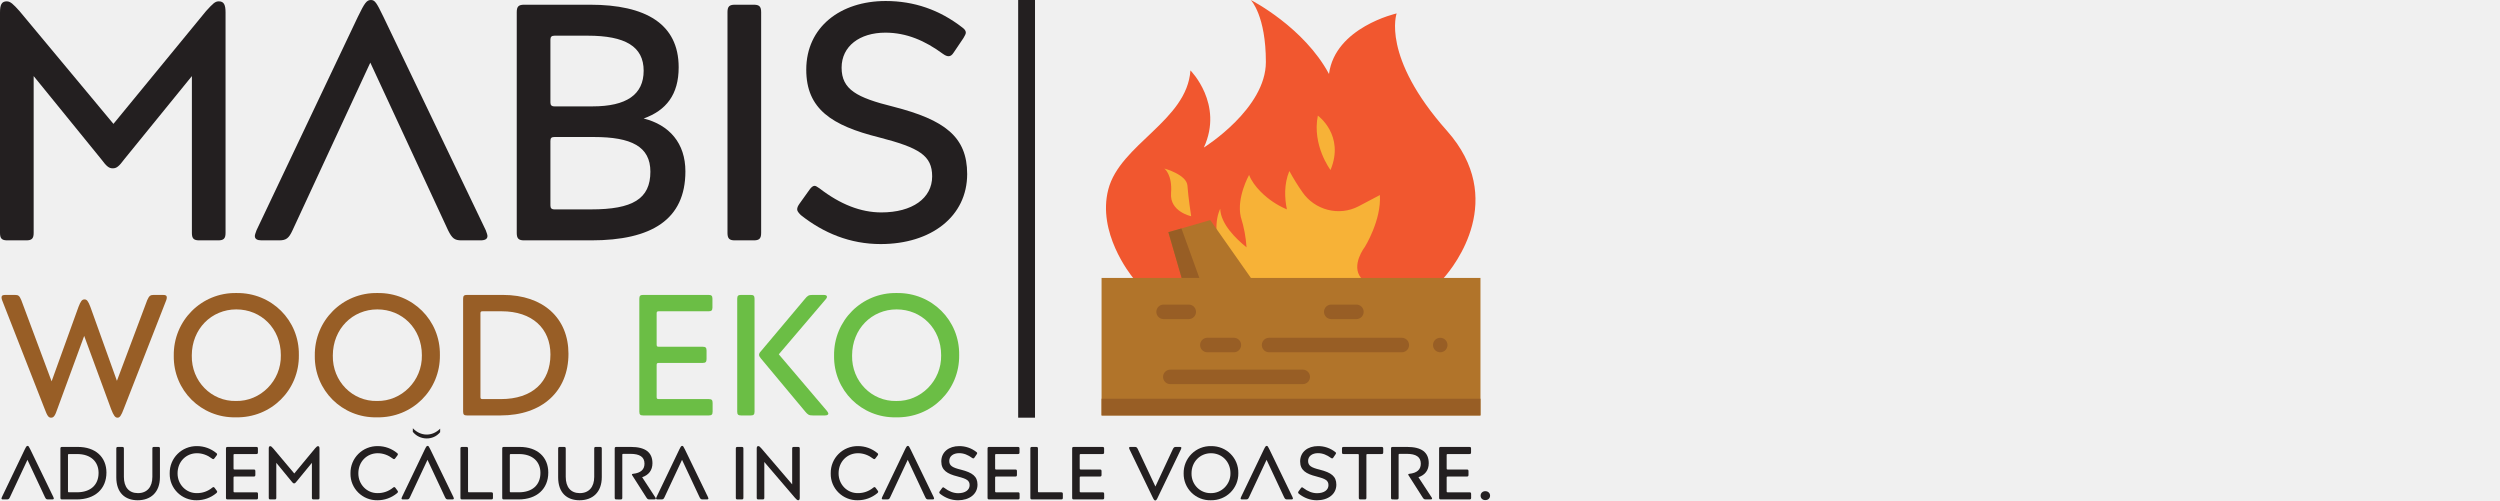
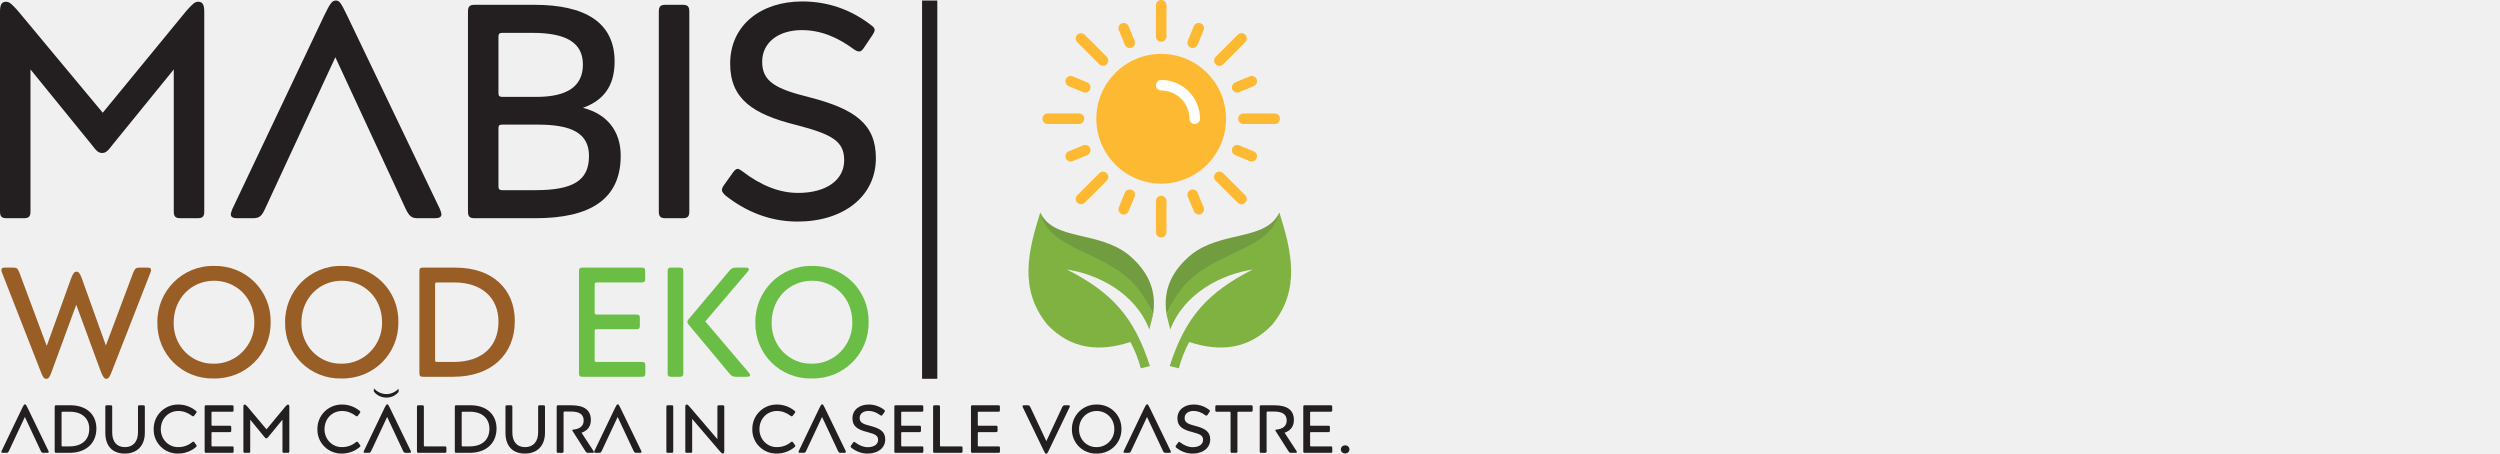
- <svg xmlns="http://www.w3.org/2000/svg" viewBox="0 0 7426.29 1486.67">
+ <svg xmlns="http://www.w3.org/2000/svg" viewBox="0 0 8200.29 1486.67">
  <defs>
-     <style>.cls-1,.cls-9{fill:#231f20;}.cls-2{fill:#985e26;}.cls-3{fill:#6bbe45;}.cls-4{fill:none;stroke:#231f20;stroke-miterlimit:10;stroke-width:50px;}.cls-5{fill:#f1572f;}.cls-6{fill:#f7b237;}.cls-7{fill:#b1742a;}.cls-8{fill:#985e25;}.cls-9{font-size:93.13px;font-family:Posterama2001-Regular, "Posterama 2001";}</style>
+     <style>.cls-1,.cls-5{fill:#231f20;}.cls-2{fill:#985e26;}.cls-3{fill:#6bbe45;}.cls-4{fill:none;stroke:#231f20;stroke-miterlimit:10;stroke-width:50px;}.cls-5{font-size:93.13px;font-family:Posterama2001-Regular, "Posterama 2001";}.cls-6{fill:#80b241;}.cls-7{fill:#719c3f;}.cls-8{fill:#fdb932;}.cls-9{fill:#fff;}</style>
  </defs>
  <g id="Layer_2" data-name="Layer 2">
    <g id="Layer_1-2" data-name="Layer 1">
-       <path class="cls-1" d="M78,714H22c-16,0-22-5-22-22V37C0,14,5,4,20,4c11,0,19,8,38,29L337,368,612,33c21-23,27-29,38-29,15,0,20,10,20,33V692c0,17-6,22-22,22H592c-16,0-22-5-22-22V226L370,472c-17,23-24,28-35,28s-18-5-35-28L100,226V692C100,709,94,714,78,714Z" />
-       <path class="cls-1" d="M829,714H777c-13,0-20-4-20-13,0-3,2-9,5-17L1063,50c20-41,26-50,39-50,12,0,17,9,37,50l304,634c3,8,5,14,5,17,0,9-7,13-21,13h-56c-21,0-28-6-40-30L1100,186,869,684C858,708,850,714,829,714Z" />
-       <path class="cls-1" d="M1753,14c165,0,263,57,263,186,0,81-37,128-104,152,76,19,124,73,124,157,0,143-100,205-280,205H1557c-16,0-22-5-22-22V36c0-17,6-22,22-22ZM1635,304c0,8,3,12,12,12h113c101,0,152-35,152-106,0-72-55-104-166-104h-99c-9,0-12,4-12,12Zm129,103H1647c-9,0-12,3-12,12V610c0,8,3,12,12,12h109c123,0,176-31,176-112C1932,435,1875,407,1764,407Z" />
-       <path class="cls-1" d="M2183,714c-16,0-22-5-22-22V36c0-17,6-22,22-22h56c16,0,22,5,22,22V692c0,17-6,22-22,22Z" />
-       <path class="cls-1" d="M2435,560c61,47,122,71,183,71,92,0,151-42,151-107,0-62-38-85-158-116-140-35-216-84-216-201C2395,80,2497,3,2631,3c84,0,160,26,228,79,7,5,10,10,10,15,0,4-3,9-7,16l-29,43c-5,8-10,11-15,11s-10-2-17-7c-53-39-108-63-171-63-76,0-130,40-130,104,0,65,45,89,154,116,152,39,219,89,219,200,0,126-107,208-257,208-91,0-170-33-237-86-7-7-11-12-11-17s2-10,7-17l30-42c5-7,10-11,15-11C2423,552,2428,555,2435,560Z" />
-       <path class="cls-2" d="M132.23,1213.62,6.13,891.41a25.09,25.09,0,0,1-1.55-7.67c0-5.62,3.09-7.67,11.33-7.67h28.3c10.81,0,13.39,2.56,19,15.34l90.07,241.4,79.78-220.94c6.69-16.88,10.29-22.5,18-22.5,6.69,0,10.81,4.6,17.5,22.5l78.75,219.41,90.07-239.87c5.66-12.27,8.75-15.34,19-15.34h27.79c8.24,0,11.33,2,11.33,7.67a25.09,25.09,0,0,1-1.55,7.67L368,1213.62c-8.23,22-12.35,27.11-19,27.11s-11.32-5.63-19-25.57L250.09,997.79l-79.78,217.37c-6.69,19.94-10.8,25.57-18.52,25.57S140.46,1235.61,132.23,1213.62Z" />
-       <path class="cls-2" d="M887.79,1054.56c1.54,103.83-81.84,187.19-187.35,185.15-102.94,2-185.8-80.3-184.26-183.1C514.64,952.79,598.53,868.4,702.5,870.44,806.46,868.91,889.33,951.25,887.79,1054.56Zm-53.53.51c0-79.27-58.68-136-132.28-136S569.71,976.82,569.71,1056.1c-1.55,76.71,58.67,136.55,131.24,135C773.52,1192.65,835.8,1131.28,834.26,1055.07Z" />
-       <path class="cls-2" d="M1306.73,1054.56c1.55,103.83-81.83,187.19-187.34,185.15-102.94,2-185.8-80.3-184.26-183.1-1.54-103.82,82.35-188.21,186.32-186.17C1225.41,868.91,1308.28,951.25,1306.73,1054.56Zm-53.52.51c0-79.27-58.68-136-132.28-136S988.66,976.82,988.66,1056.1c-1.55,76.71,58.67,136.55,131.24,135C1192.47,1192.65,1254.75,1131.28,1253.21,1055.07Z" />
-       <path class="cls-2" d="M1494.07,876.07c120.44,0,194.56,69.56,194.56,174.91,0,111-77.72,183.1-201.76,183.1H1387c-8.24,0-11.32-2.56-11.32-11.25V887.32c0-8.69,3.08-11.25,11.32-11.25Zm-66.9,303.8c0,4.09,1.54,5.62,6.17,5.62h54.56c93.16,0,147.2-50.63,147.2-132.46,0-77.23-54-128.37-145.14-128.37h-56.62c-4.63,0-6.17,1.53-6.17,5.62Z" />
-       <path class="cls-3" d="M2116.83,1222.83c0,8.69-3.08,11.25-11.32,11.25H1910.44c-8.23,0-11.32-2.56-11.32-11.25V887.32c0-8.69,3.09-11.25,11.32-11.25H2105c8.23,0,11.32,2.56,11.32,11.25V913.4c0,8.7-3.09,11.26-11.32,11.26H1956.77c-4.64,0-6.18,1.53-6.18,5.62v93.6c0,4.6,1.54,6.13,6.18,6.13H2087.5c8.23,0,11.32,2.56,11.32,11.26v25.57c0,8.18-3.09,11.25-11.32,11.25H1956.77c-4.64,0-6.18,1.53-6.18,5.63v96.15c0,4.09,1.54,5.62,6.18,5.62h148.74c8.24,0,11.32,2.56,11.32,11.25Z" />
-       <path class="cls-3" d="M2201.23,1234.08c-8.23,0-11.32-2.56-11.32-11.25V887.32c0-8.69,3.09-11.25,11.32-11.25h28.83c8.23,0,11.32,2.56,11.32,11.25v335.51c0,8.69-3.09,11.25-11.32,11.25Zm245.51-358c6.69,0,9.78,2,9.78,5.63,0,2-1,4.6-3.6,7.16l-139.48,163.66,143.08,168.26c2.57,3.58,4.12,6.14,4.12,7.67,0,3.58-3.61,5.63-10.3,5.63h-35.51c-11.84,0-14.93-2-23.16-11.76l-132.28-158.55c-3.09-3.58-4.63-7.16-4.63-9.72,0-3.07,1.54-6.65,5.15-10.23l130.73-155.48c8.23-10.22,11.84-12.27,22.64-12.27Z" />
-       <path class="cls-3" d="M2849.22,1054.56c1.55,103.83-81.83,187.19-187.34,185.15-102.94,2-185.81-80.3-184.26-183.1-1.55-103.82,82.35-188.21,186.31-186.17C2767.9,868.91,2850.77,951.25,2849.22,1054.56Zm-53.53.51c0-79.27-58.67-136-132.27-136s-132.28,57.79-132.28,137.07c-1.54,76.71,58.68,136.55,131.25,135C2735,1192.65,2797.24,1131.28,2795.69,1055.07Z" />
-       <line class="cls-4" x1="3049.5" y1="0.01" x2="3049.5" y2="1240.72" />
-       <path class="cls-5" d="M3947.79,219.72C3966,80.9,4148.74,39.86,4148.74,39.86s-46.49,128.23,149.41,348.6c179.79,202.31,22.81,400.6-9.4,437.22l-465.16,177.64L3366,825.68c-10.13-12.45-106.85-135.47-73.81-262.91,34.83-134.47,234.05-204.2,244-353.61,0,0,99.57,99.57,39.88,229.07,2.82-1.76,184.24-115.62,184.24-254C3760.29,47,3716.86,1.4,3715.5,0,3718.69,1.61,3873.28,81.06,3947.79,219.72Z" />
-       <path class="cls-6" d="M4098.94,579.39l-62.25,32.86-1.06.55c-58,30.28-129.68,11.71-166.88-42.14A685.21,685.21,0,0,1,3830,508c-16.2,39.34-14.12,80.82-7.24,114a241.36,241.36,0,0,1-78-52.68c-15.23-15.38-27.46-32-34.31-49.64,0,0-37.66,67-24.76,124.15.12.55.29,1.16.51,1.84a381.39,381.39,0,0,1,16.66,89c-31-24.91-76.72-69.19-78.18-114.44,0,0-37.63,68.62,24.35,174.87a223.55,223.55,0,0,0,44,54.24,378.62,378.62,0,0,1-28.47,78.57h0l95.19-17.71,34-10.13a156.67,156.67,0,0,0,25.75,3.49l-.15-11.13,223.72-66.67c-31-37.95,11-91.91,11-91.91S4103.92,654.09,4098.94,579.39Z" />
-       <polygon class="cls-7" points="4288.75 825.68 4397.76 825.68 4397.76 1234.08 3272.23 1234.08 3272.23 825.68 3365.97 825.68 3510.14 825.68 3470.72 689.75 3595.11 653.72 3715.86 825.68 4288.75 825.68" />
-       <path class="cls-8" d="M3869.85,1141.11H3476.41a21.58,21.58,0,0,1,0-43.16h393.44a21.58,21.58,0,0,1,0,43.16Z" />
-       <path class="cls-8" d="M4163.68,1046.49H3770.25a21.59,21.59,0,1,1,0-43.17h393.43a21.59,21.59,0,1,1,0,43.17Z" />
-       <path class="cls-8" d="M3665.66,1046.49H3586a21.59,21.59,0,0,1,0-43.17h79.68a21.59,21.59,0,0,1,0,43.17Z" />
-       <path class="cls-8" d="M4278.23,1046.48a21.54,21.54,0,1,1,15.27-6.31A21.76,21.76,0,0,1,4278.23,1046.48Z" />
-       <path class="cls-8" d="M4029.22,947.9h-74.71a21.58,21.58,0,0,1,0-43.16h74.71a21.58,21.58,0,1,1,0,43.16Z" />
-       <path class="cls-8" d="M3531.19,947.9h-74.7a21.58,21.58,0,1,1,0-43.16h74.7a21.58,21.58,0,0,1,0,43.16Z" />
-       <path class="cls-6" d="M3952.32,505S3897,432,3914.69,343.45C3914.69,343.45,3995.4,401.48,3952.32,505Z" />
-       <path class="cls-6" d="M3538.38,642.28s-64.19-13.29-59.76-68.63-19.92-73-19.92-73,66.4,17.71,68.62,50.91S3538.38,642.28,3538.38,642.28Z" />
-       <rect class="cls-8" x="3272.23" y="1184.44" width="1125.52" height="49.63" />
-       <polygon class="cls-8" points="3510.14 825.68 3562.73 825.68 3509.49 678.52 3470.72 689.75 3510.14 825.68" />
-       <text class="cls-9" transform="translate(1292.38 1307.93) rotate(-89.23) scale(1.39 1)">(</text>
-       <path class="cls-1" d="M20.6,1483.55H8.9c-2.93,0-4.5-.89-4.5-2.9a15.16,15.16,0,0,1,1.12-3.79l67.72-141.24c4.5-9.13,5.85-11.14,8.78-11.14,2.7,0,3.82,2,8.32,11.14l68.39,141.24a14.88,14.88,0,0,1,1.13,3.79c0,2-1.58,2.9-4.73,2.9H142.54c-4.73,0-6.3-1.34-9-6.69l-52-110.94-52,110.94C27.12,1482.21,25.32,1483.55,20.6,1483.55Z" />
-       <path class="cls-1" d="M231.18,1327.6c52.64,0,85,30.3,85,76.19,0,48.35-34,79.76-88.19,79.76H184.38c-3.6,0-4.95-1.12-4.95-4.9V1332.5c0-3.78,1.35-4.9,4.95-4.9Zm-29.25,132.33c0,1.79.67,2.45,2.7,2.45h23.85c40.72,0,64.34-22.05,64.34-57.7,0-33.64-23.62-55.91-63.44-55.91H204.63c-2,0-2.7.67-2.7,2.45Z" />
-       <path class="cls-1" d="M345.46,1417.83V1332.5c0-3.78,1.35-4.9,5-4.9h12.38c3.82,0,5.17,1.12,5.17,4.9v84c0,30.52,14.85,48.34,41.85,48.34s42.74-18.26,42.74-48.12V1332.5c0-3.78,1.35-4.9,4.73-4.9h12.6c3.82,0,5.17,1.12,5.17,4.9v84.66c0,45.45-27.45,68.84-66.14,68.84C371.56,1486,345.46,1463.94,345.46,1417.83Z" />
-       <path class="cls-1" d="M634.11,1446.79c1.13,0,2.47,1.11,3.37,2.23l6.53,8.91a5.3,5.3,0,0,1,1.12,3.12q0,1.67-2.7,4A90.51,90.51,0,0,1,584.17,1486c-43.65.89-81-34.53-80.1-79.76-.67-45.67,36-81.76,81.45-81.09a90,90,0,0,1,57.14,20.72c1.57,1.11,2.25,2.23,2.25,3.34a6.43,6.43,0,0,1-1.35,3.57l-6.52,8.69c-1.13,1.55-2.48,2.45-3.6,2.45a8,8,0,0,1-3.83-1.79c-12.82-9.8-28.12-15.81-44.54-15.81-32.18,0-57.6,25-57.6,59.48-.45,33,25.42,59.7,57.6,59a70.12,70.12,0,0,0,45.22-16C631.86,1447.46,633.21,1446.79,634.11,1446.79Z" />
-       <path class="cls-1" d="M766.4,1478.65c0,3.78-1.35,4.9-4.95,4.9H676.18c-3.6,0-4.95-1.12-4.95-4.9V1332.5c0-3.78,1.35-4.9,4.95-4.9h85c3.6,0,4.95,1.12,4.95,4.9v11.37c0,3.78-1.35,4.9-4.95,4.9H696.43c-2,0-2.7.67-2.7,2.45V1392c0,2,.67,2.67,2.7,2.67h57.14c3.6,0,4.95,1.11,4.95,4.9v11.14c0,3.56-1.35,4.9-4.95,4.9H696.43c-2,0-2.7.67-2.7,2.45v41.88c0,1.79.67,2.45,2.7,2.45h65c3.6,0,4.95,1.12,4.95,4.91Z" />
-       <path class="cls-1" d="M815.89,1483.55h-12.6c-3.6,0-4.95-1.12-4.95-4.9V1332.73c0-5.13,1.13-7.35,4.5-7.35,2.48,0,4.28,1.78,8.55,6.46l62.77,74.63L936,1331.84c4.72-5.13,6.07-6.46,8.55-6.46,3.37,0,4.5,2.22,4.5,7.35v145.92c0,3.78-1.35,4.9-5,4.9h-12.6c-3.6,0-4.95-1.12-4.95-4.9V1374.83l-45,54.81c-3.82,5.12-5.4,6.23-7.87,6.23s-4.05-1.11-7.88-6.23l-45-54.81v103.82C820.84,1482.43,819.49,1483.55,815.89,1483.55Z" />
-       <path class="cls-1" d="M1171.13,1446.79c1.12,0,2.47,1.11,3.37,2.23l6.53,8.91a5.3,5.3,0,0,1,1.12,3.12q0,1.67-2.7,4a90.52,90.52,0,0,1-58.27,20.94c-43.64.89-81-34.53-80.09-79.76-.67-45.67,36-81.76,81.44-81.09a90.05,90.05,0,0,1,57.15,20.72c1.57,1.11,2.25,2.23,2.25,3.34a6.43,6.43,0,0,1-1.35,3.57l-6.53,8.69c-1.12,1.55-2.47,2.45-3.6,2.45a8,8,0,0,1-3.82-1.79c-12.83-9.8-28.12-15.81-44.55-15.81-32.17,0-57.59,25-57.59,59.48-.45,33,25.42,59.7,57.59,59a70.08,70.08,0,0,0,45.22-16C1168.88,1447.46,1170.23,1446.79,1171.13,1446.79Z" />
-       <path class="cls-1" d="M1208.92,1483.55h-11.7c-2.92,0-4.5-.89-4.5-2.9a14.88,14.88,0,0,1,1.13-3.79l67.72-141.24c4.5-9.13,5.85-11.14,8.77-11.14,2.7,0,3.82,2,8.32,11.14l68.4,141.24a15.16,15.16,0,0,1,1.12,3.79c0,2-1.57,2.9-4.72,2.9h-12.6c-4.73,0-6.3-1.34-9-6.69l-52-110.94-52,110.94C1215.45,1482.21,1213.65,1483.55,1208.92,1483.55Z" />
-       <path class="cls-1" d="M1459.32,1462.38c3.6,0,5,1.12,5,4.91v11.36c0,3.78-1.35,4.9-5,4.9h-86.61c-3.6,0-5-1.12-5-4.9V1332.5c0-3.78,1.35-4.9,5-4.9h12.59c3.6,0,5,1.12,5,4.9v127.43c0,1.79.68,2.45,2.7,2.45Z" />
-       <path class="cls-1" d="M1543.69,1327.6c52.64,0,85,30.3,85,76.19,0,48.35-34,79.76-88.19,79.76h-43.65c-3.6,0-5-1.12-5-4.9V1332.5c0-3.78,1.35-4.9,5-4.9Zm-29.25,132.33c0,1.79.67,2.45,2.7,2.45H1541c40.72,0,64.34-22.05,64.34-57.7,0-33.64-23.62-55.91-63.44-55.91h-24.75c-2,0-2.7.67-2.7,2.45Z" />
-       <path class="cls-1" d="M1658,1417.83V1332.5c0-3.78,1.35-4.9,5-4.9h12.38c3.82,0,5.17,1.12,5.17,4.9v84c0,30.52,14.85,48.34,41.85,48.34s42.74-18.26,42.74-48.12V1332.5c0-3.78,1.35-4.9,4.73-4.9h12.6c3.82,0,5.17,1.12,5.17,4.9v84.66c0,45.45-27.45,68.84-66.14,68.84C1684.07,1486,1658,1463.94,1658,1417.83Z" />
-       <path class="cls-1" d="M1831,1483.55c-3.6,0-5-1.12-5-4.9V1332.5c0-3.78,1.35-4.9,5-4.9h43c42.75,0,64.12,16,64.12,48.35,0,21.38-11.47,35.2-30.6,41.66l38.7,59.25a8.25,8.25,0,0,1,1.8,4.24c0,1.78-1.58,2.45-5,2.45h-13.27c-5.18,0-6.53-.89-9.9-6l-41.4-65a5.28,5.28,0,0,1-1.35-3.12c0-1.11,1.13-1.78,3.38-2,22.72-2.45,34-12.48,34-30.08,0-20.27-14.63-29.18-41.62-29.18h-21.6c-2,0-2.7.67-2.7,2.67v127.88c0,3.78-1.35,4.9-5,4.9Z" />
-       <path class="cls-1" d="M1965.07,1483.55h-11.7c-2.92,0-4.5-.89-4.5-2.9a14.88,14.88,0,0,1,1.13-3.79l67.71-141.24c4.5-9.13,5.85-11.14,8.78-11.14,2.7,0,3.82,2,8.32,11.14l68.39,141.24a14.88,14.88,0,0,1,1.13,3.79c0,2-1.58,2.9-4.73,2.9H2087c-4.73,0-6.3-1.34-9-6.69l-52-110.94-52,110.94C1971.59,1482.21,1969.79,1483.55,1965.07,1483.55Z" />
-       <path class="cls-1" d="M2190.72,1483.55c-3.6,0-4.95-1.12-4.95-4.9V1332.5c0-3.78,1.35-4.9,4.95-4.9h12.6c3.6,0,4.95,1.12,4.95,4.9v146.15c0,3.78-1.35,4.9-4.95,4.9Z" />
-       <path class="cls-1" d="M2370.7,1327.6c3.6,0,5,1.12,5,4.9v146.15c0,4.9-1.58,7.35-4.5,7.35-2.48,0-4.73-1.56-9.45-6.91l-91.34-106.71v106.27c0,3.78-1.35,4.9-5,4.9h-12.6c-3.6,0-4.95-1.12-4.95-4.9V1332.5c0-5.12,1.35-7.35,4.73-7.35,2.47,0,4.72,1.56,9.22,6.91l91.34,106.71V1332.5c0-3.78,1.35-4.9,4.95-4.9Z" />
-       <path class="cls-1" d="M2597.7,1446.79c1.12,0,2.47,1.11,3.37,2.23l6.53,8.91a5.3,5.3,0,0,1,1.12,3.12q0,1.67-2.7,4a90.52,90.52,0,0,1-58.27,20.94c-43.64.89-81-34.53-80.09-79.76-.67-45.67,36-81.76,81.44-81.09a90.05,90.05,0,0,1,57.15,20.72c1.57,1.11,2.25,2.23,2.25,3.34a6.43,6.43,0,0,1-1.35,3.57l-6.53,8.69c-1.12,1.55-2.47,2.45-3.6,2.45a8,8,0,0,1-3.82-1.79c-12.82-9.8-28.12-15.81-44.55-15.81-32.17,0-57.59,25-57.59,59.48-.45,33,25.42,59.7,57.59,59a70.08,70.08,0,0,0,45.22-16C2595.45,1447.46,2596.8,1446.79,2597.7,1446.79Z" />
-       <path class="cls-1" d="M2635.49,1483.55h-11.7c-2.92,0-4.5-.89-4.5-2.9a14.88,14.88,0,0,1,1.13-3.79l67.72-141.24c4.5-9.13,5.85-11.14,8.77-11.14,2.7,0,3.83,2,8.33,11.14l68.39,141.24a15.16,15.16,0,0,1,1.12,3.79c0,2-1.57,2.9-4.72,2.9h-12.6c-4.72,0-6.3-1.34-9-6.69l-52-110.94-52,110.94C2642,1482.21,2640.22,1483.55,2635.49,1483.55Z" />
-       <path class="cls-1" d="M2805.12,1449.24c13.73,10.47,27.45,15.82,41.17,15.82,20.7,0,34-9.36,34-23.84,0-13.81-8.55-18.94-35.55-25.84-31.5-7.8-48.6-18.72-48.6-44.78,0-28.29,23-45.45,53.1-45.45a81.74,81.74,0,0,1,51.29,17.6c1.58,1.12,2.25,2.23,2.25,3.34,0,.89-.67,2-1.57,3.57l-6.53,9.58c-1.12,1.78-2.25,2.45-3.37,2.45a6.66,6.66,0,0,1-3.83-1.56c-11.92-8.69-24.29-14-38.47-14-17.09,0-29.24,8.91-29.24,23.17,0,14.48,10.12,19.83,34.64,25.84,34.2,8.69,49.27,19.83,49.27,44.56,0,28.07-24.07,46.34-57.82,46.34-20.47,0-38.24-7.35-53.32-19.16-1.57-1.56-2.47-2.67-2.47-3.79a6.52,6.52,0,0,1,1.57-3.79l6.75-9.35c1.13-1.56,2.25-2.45,3.38-2.45C2802.42,1447.46,2803.55,1448.13,2805.12,1449.24Z" />
-       <path class="cls-1" d="M3028.75,1478.65c0,3.78-1.35,4.9-4.95,4.9h-85.27c-3.6,0-5-1.12-5-4.9V1332.5c0-3.78,1.35-4.9,5-4.9h85c3.6,0,4.95,1.12,4.95,4.9v11.37c0,3.78-1.35,4.9-4.95,4.9h-64.79c-2,0-2.7.67-2.7,2.45V1392c0,2,.68,2.67,2.7,2.67h57.14c3.6,0,4.95,1.11,4.95,4.9v11.14c0,3.56-1.35,4.9-4.95,4.9h-57.14c-2,0-2.7.67-2.7,2.45v41.88c0,1.79.68,2.45,2.7,2.45h65c3.6,0,4.95,1.12,4.95,4.91Z" />
-       <path class="cls-1" d="M3152.26,1462.38c3.6,0,4.95,1.12,4.95,4.91v11.36c0,3.78-1.35,4.9-4.95,4.9h-86.62c-3.6,0-4.95-1.12-4.95-4.9V1332.5c0-3.78,1.35-4.9,4.95-4.9h12.6c3.6,0,5,1.12,5,4.9v127.43c0,1.79.68,2.45,2.7,2.45Z" />
-       <path class="cls-1" d="M3280,1478.65c0,3.78-1.35,4.9-4.95,4.9h-85.26c-3.6,0-4.95-1.12-4.95-4.9V1332.5c0-3.78,1.35-4.9,4.95-4.9h85c3.6,0,5,1.12,5,4.9v11.37c0,3.78-1.35,4.9-5,4.9h-64.79c-2,0-2.7.67-2.7,2.45V1392c0,2,.67,2.67,2.7,2.67h57.14c3.6,0,5,1.11,5,4.9v11.14c0,3.56-1.35,4.9-5,4.9h-57.14c-2,0-2.7.67-2.7,2.45v41.88c0,1.79.67,2.45,2.7,2.45h65c3.6,0,4.95,1.12,4.95,4.91Z" />
-       <path class="cls-1" d="M3493.09,1327.6h11.48c3.15,0,4.72.89,4.72,2.9a15.16,15.16,0,0,1-1.12,3.79l-67.94,141.24c-3.83,8.69-5.85,11.14-8.55,11.14s-4.28-2.23-8.55-11.14L3355,1334.29a14.88,14.88,0,0,1-1.13-3.79c0-2,1.58-2.9,4.73-2.9h12.37c4.73,0,6.53,1.34,9,6.69l52.2,110.94,51.74-110.94C3486.57,1328.94,3488.37,1327.6,3493.09,1327.6Z" />
-       <path class="cls-1" d="M3678.48,1405.35c.67,45.23-35.77,81.54-81.9,80.65a78.43,78.43,0,0,1-80.54-79.76,79.74,79.74,0,0,1,81.44-81.09C3642.93,1324.48,3679.15,1360.35,3678.48,1405.35Zm-23.4.23c0-34.54-25.65-59.26-57.82-59.26s-57.82,25.17-57.82,59.7c-.67,33.42,25.65,59.48,57.37,58.81C3628.53,1465.5,3655.75,1438.77,3655.08,1405.58Z" />
-       <path class="cls-1" d="M3701.43,1483.55h-11.7c-2.93,0-4.5-.89-4.5-2.9a15.16,15.16,0,0,1,1.12-3.79l67.72-141.24c4.5-9.13,5.85-11.14,8.77-11.14,2.7,0,3.83,2,8.33,11.14l68.39,141.24a14.88,14.88,0,0,1,1.13,3.79c0,2-1.58,2.9-4.73,2.9h-12.6c-4.72,0-6.3-1.34-9-6.69l-52-110.94-52,110.94C3708,1482.21,3706.15,1483.55,3701.43,1483.55Z" />
-       <path class="cls-1" d="M3871.06,1449.24c13.72,10.47,27.44,15.82,41.17,15.82,20.69,0,34-9.36,34-23.84,0-13.81-8.55-18.94-35.55-25.84-31.49-7.8-48.59-18.72-48.59-44.78,0-28.29,22.94-45.45,53.09-45.45a81.77,81.77,0,0,1,51.3,17.6c1.57,1.12,2.25,2.23,2.25,3.34,0,.89-.68,2-1.58,3.57l-6.52,9.58c-1.13,1.78-2.25,2.45-3.38,2.45a6.63,6.63,0,0,1-3.82-1.56c-11.93-8.69-24.3-14-38.47-14-17.1,0-29.25,8.91-29.25,23.17,0,14.48,10.12,19.83,34.65,25.84,34.19,8.69,49.27,19.83,49.27,44.56,0,28.07-24.08,46.34-57.82,46.34-20.48,0-38.25-7.35-53.32-19.16-1.58-1.56-2.48-2.67-2.48-3.79a6.48,6.48,0,0,1,1.58-3.79l6.75-9.35c1.12-1.56,2.25-2.45,3.37-2.45C3868.36,1447.46,3869.48,1448.13,3871.06,1449.24Z" />
-       <path class="cls-1" d="M4061.61,1348.77c-2,0-2.7.67-2.7,2.45v127.43c0,3.78-1.35,4.9-4.95,4.9h-12.6c-3.6,0-5-1.12-5-4.9V1351.22c0-1.78-.67-2.45-2.7-2.45h-42.29c-3.6,0-5-1.12-5-4.9V1332.5c0-3.78,1.35-4.9,5-4.9H4103.9c3.6,0,5,1.12,5,4.9v11.37c0,3.78-1.35,4.9-5,4.9Z" />
-       <path class="cls-1" d="M4137,1483.55c-3.6,0-4.95-1.12-4.95-4.9V1332.5c0-3.78,1.35-4.9,4.95-4.9h43c42.74,0,64.11,16,64.11,48.35,0,21.38-11.47,35.2-30.59,41.66l38.69,59.25a8.16,8.16,0,0,1,1.8,4.24c0,1.78-1.57,2.45-4.95,2.45h-13.27c-5.17,0-6.52-.89-9.9-6l-41.39-65a5.28,5.28,0,0,1-1.35-3.12c0-1.11,1.12-1.78,3.37-2,22.72-2.45,34-12.48,34-30.08,0-20.27-14.62-29.18-41.62-29.18h-21.6c-2,0-2.7.67-2.7,2.67v127.88c0,3.78-1.35,4.9-5,4.9Z" />
-       <path class="cls-1" d="M4370.05,1478.65c0,3.78-1.35,4.9-4.95,4.9h-85.26c-3.6,0-4.95-1.12-4.95-4.9V1332.5c0-3.78,1.35-4.9,4.95-4.9h85c3.6,0,4.95,1.12,4.95,4.9v11.37c0,3.78-1.35,4.9-4.95,4.9h-64.8c-2,0-2.7.67-2.7,2.45V1392c0,2,.68,2.67,2.7,2.67h57.15c3.6,0,5,1.11,5,4.9v11.14c0,3.56-1.35,4.9-5,4.9h-57.15c-2,0-2.7.67-2.7,2.45v41.88c0,1.79.68,2.45,2.7,2.45h65c3.6,0,4.95,1.12,4.95,4.91Z" />
-       <path class="cls-1" d="M4426.29,1472.41c0,7.8-6.07,13.14-14.17,13.14s-13.95-5.34-13.95-13.14,6.07-13.37,13.95-13.37C4420.22,1459,4426.29,1464.61,4426.29,1472.41Z" />
+       <path class="cls-1" d="M78,715.77H22c-16,0-22-5-22-22v-655c0-23,5-33,20-33,11,0,19,8,38,29l279,335,275-335c21-23,27-29,38-29,15,0,20,10,20,33v655c0,17-6,22-22,22H592c-16,0-22-5-22-22v-466l-200,246c-17,23-24,28-35,28s-18-5-35-28l-200-246v466C100,710.77,94,715.77,78,715.77Z" />
+       <path class="cls-1" d="M829,715.77H777c-13,0-20-4-20-13,0-3,2-9,5-17l301-634c20-41,26-50,39-50,12,0,17,9,37,50l304,634c3,8,5,14,5,17,0,9-7,13-21,13h-56c-21,0-28-6-40-30l-231-498-231,498C858,709.77,850,715.77,829,715.77Z" />
+       <path class="cls-1" d="M1753,15.77c165,0,263,57,263,186,0,81-37,128-104,152,76,19,124,73,124,157,0,143-100,205-280,205H1557c-16,0-22-5-22-22v-656c0-17,6-22,22-22Zm-118,290c0,8,3,12,12,12h113c101,0,152-35,152-106,0-72-55-104-166-104h-99c-9,0-12,4-12,12Zm129,103H1647c-9,0-12,3-12,12v191c0,8,3,12,12,12h109c123,0,176-31,176-112C1932,436.77,1875,408.77,1764,408.77Z" />
+       <path class="cls-1" d="M2183,715.77c-16,0-22-5-22-22v-656c0-17,6-22,22-22h56c16,0,22,5,22,22v656c0,17-6,22-22,22Z" />
+       <path class="cls-1" d="M2435,561.77c61,47,122,71,183,71,92,0,151-42,151-107,0-62-38-85-158-116-140-35-216-84-216-201,0-127,102-204,236-204,84,0,160,26,228,79,7,5,10,10,10,15,0,4-3,9-7,16l-29,43c-5,8-10,11-15,11s-10-2-17-7c-53-39-108-63-171-63-76,0-130,40-130,104,0,65,45,89,154,116,152,39,219,89,219,200,0,126-107,208-257,208-91,0-170-33-237-86-7-7-11-12-11-17s2-10,7-17l30-42c5-7,10-11,15-11C2423,553.77,2428,556.77,2435,561.77Z" />
+       <path class="cls-2" d="M132.23,1215.39,6.13,893.18a25.15,25.15,0,0,1-1.55-7.67c0-5.63,3.09-7.67,11.33-7.67h28.3c10.81,0,13.39,2.55,19,15.34l90.07,241.4,79.78-220.94c6.69-16.88,10.29-22.51,18-22.51,6.69,0,10.81,4.61,17.5,22.51l78.75,219.41,90.07-239.87c5.66-12.28,8.75-15.34,19-15.34h27.79c8.24,0,11.33,2,11.33,7.67a25.15,25.15,0,0,1-1.55,7.67L368,1215.39c-8.23,22-12.35,27.11-19,27.11s-11.32-5.63-19-25.58L250.09,999.56l-79.78,217.36c-6.69,19.95-10.8,25.58-18.52,25.58S140.46,1237.38,132.23,1215.39Z" />
+       <path class="cls-2" d="M887.79,1056.33c1.54,103.82-81.84,187.19-187.35,185.14-102.94,2-185.8-80.29-184.26-183.09-1.54-103.83,82.35-188.22,186.32-186.17C806.46,870.68,889.33,953,887.79,1056.33Zm-53.53.51c0-79.27-58.68-136-132.28-136s-132.27,57.79-132.27,137.06c-1.55,76.72,58.67,136.56,131.24,135C773.52,1194.42,835.8,1133.05,834.26,1056.84Z" />
+       <path class="cls-2" d="M1306.73,1056.33c1.55,103.82-81.83,187.19-187.34,185.14-102.94,2-185.8-80.29-184.26-183.09-1.54-103.83,82.35-188.22,186.32-186.17C1225.41,870.68,1308.28,953,1306.73,1056.33Zm-53.52.51c0-79.27-58.68-136-132.28-136s-132.27,57.79-132.27,137.06c-1.55,76.72,58.67,136.56,131.24,135C1192.47,1194.42,1254.75,1133.05,1253.21,1056.84Z" />
+       <path class="cls-2" d="M1494.07,877.84c120.44,0,194.56,69.55,194.56,174.91,0,111-77.72,183.1-201.76,183.1H1387c-8.24,0-11.32-2.56-11.32-11.26V889.09c0-8.7,3.08-11.25,11.32-11.25Zm-66.9,303.79c0,4.09,1.54,5.63,6.17,5.63h54.56c93.16,0,147.2-50.63,147.2-132.46,0-77.23-54-128.38-145.14-128.38h-56.62c-4.63,0-6.17,1.54-6.17,5.63Z" />
+       <path class="cls-3" d="M2116.83,1224.59c0,8.7-3.08,11.26-11.32,11.26H1910.44c-8.23,0-11.32-2.56-11.32-11.26V889.09c0-8.7,3.09-11.25,11.32-11.25H2105c8.23,0,11.32,2.55,11.32,11.25v26.08c0,8.7-3.09,11.25-11.32,11.25H1956.77c-4.64,0-6.18,1.54-6.18,5.63v93.59c0,4.61,1.54,6.14,6.18,6.14H2087.5c8.23,0,11.32,2.56,11.32,11.25v25.57c0,8.19-3.09,11.26-11.32,11.26H1956.77c-4.64,0-6.18,1.53-6.18,5.62v96.15c0,4.09,1.54,5.63,6.18,5.63h148.74c8.24,0,11.32,2.56,11.32,11.25Z" />
+       <path class="cls-3" d="M2201.23,1235.85c-8.23,0-11.32-2.56-11.32-11.26V889.09c0-8.7,3.09-11.25,11.32-11.25h28.83c8.23,0,11.32,2.55,11.32,11.25v335.5c0,8.7-3.09,11.26-11.32,11.26Zm245.51-358c6.69,0,9.78,2,9.78,5.62,0,2-1,4.6-3.6,7.16l-139.48,163.66,143.08,168.27c2.57,3.58,4.12,6.14,4.12,7.67,0,3.58-3.61,5.63-10.3,5.63h-35.51c-11.84,0-14.93-2-23.16-11.77l-132.28-158.54c-3.09-3.58-4.63-7.16-4.63-9.72,0-3.07,1.54-6.65,5.15-10.23l130.73-155.48c8.23-10.23,11.84-12.27,22.64-12.27Z" />
+       <path class="cls-3" d="M2849.22,1056.33c1.55,103.82-81.83,187.19-187.34,185.14-102.94,2-185.81-80.29-184.26-183.09-1.55-103.83,82.35-188.22,186.31-186.17C2767.9,870.68,2850.77,953,2849.22,1056.33Zm-53.53.51c0-79.27-58.67-136-132.27-136s-132.28,57.79-132.28,137.06c-1.54,76.72,58.68,136.56,131.25,135C2735,1194.42,2797.24,1133.05,2795.69,1056.84Z" />
+       <line class="cls-4" x1="3049.5" y1="1.78" x2="3049.5" y2="1242.49" />
+       <text class="cls-5" transform="translate(1292.38 1309.69) rotate(-89.23) scale(1.39 1)">(</text>
+       <path class="cls-1" d="M20.6,1485.31H8.9c-2.93,0-4.5-.89-4.5-2.89a15,15,0,0,1,1.12-3.79l67.72-141.24c4.5-9.13,5.85-11.14,8.78-11.14,2.7,0,3.82,2,8.32,11.14l68.39,141.24a14.77,14.77,0,0,1,1.13,3.79c0,2-1.58,2.89-4.73,2.89H142.54c-4.73,0-6.3-1.33-9-6.68l-52-110.94-52,110.94C27.12,1484,25.32,1485.31,20.6,1485.31Z" />
+       <path class="cls-1" d="M231.18,1329.37c52.64,0,85,30.3,85,76.19,0,48.34-34,79.75-88.19,79.75H184.38c-3.6,0-4.95-1.11-4.95-4.9V1334.27c0-3.79,1.35-4.9,4.95-4.9ZM201.93,1461.7c0,1.78.67,2.45,2.7,2.45h23.85c40.72,0,64.34-22.05,64.34-57.7,0-33.64-23.62-55.92-63.44-55.92H204.63c-2,0-2.7.67-2.7,2.45Z" />
+       <path class="cls-1" d="M345.46,1419.59v-85.32c0-3.79,1.35-4.9,5-4.9h12.38c3.82,0,5.17,1.11,5.17,4.9v84c0,30.52,14.85,48.34,41.85,48.34s42.74-18.27,42.74-48.12v-84.21c0-3.79,1.35-4.9,4.73-4.9h12.6c3.82,0,5.17,1.11,5.17,4.9v84.66c0,45.44-27.45,68.83-66.14,68.83C371.56,1487.76,345.46,1465.71,345.46,1419.59Z" />
+       <path class="cls-1" d="M634.11,1448.56c1.13,0,2.47,1.11,3.37,2.22l6.53,8.92a5.3,5.3,0,0,1,1.12,3.11c0,1.12-.9,2.45-2.7,4a90.46,90.46,0,0,1-58.26,20.94c-43.65.9-81-34.53-80.1-79.75-.67-45.67,36-81.76,81.45-81.09a90,90,0,0,1,57.14,20.72c1.57,1.11,2.25,2.22,2.25,3.34a6.41,6.41,0,0,1-1.35,3.56l-6.52,8.69c-1.13,1.56-2.48,2.45-3.6,2.45a8.1,8.1,0,0,1-3.83-1.78c-12.82-9.8-28.12-15.82-44.54-15.82-32.18,0-57.6,25-57.6,59.48-.45,33,25.42,59.71,57.6,59a70.17,70.17,0,0,0,45.22-16C631.86,1449.22,633.21,1448.56,634.11,1448.56Z" />
+       <path class="cls-1" d="M766.4,1480.41c0,3.79-1.35,4.9-4.95,4.9H676.18c-3.6,0-4.95-1.11-4.95-4.9V1334.27c0-3.79,1.35-4.9,4.95-4.9h85c3.6,0,4.95,1.11,4.95,4.9v11.36c0,3.79-1.35,4.9-4.95,4.9H696.43c-2,0-2.7.67-2.7,2.45v40.77c0,2,.67,2.68,2.7,2.68h57.14c3.6,0,4.95,1.11,4.95,4.9v11.14c0,3.56-1.35,4.9-4.95,4.9H696.43c-2,0-2.7.66-2.7,2.45v41.88c0,1.78.67,2.45,2.7,2.45h65c3.6,0,4.95,1.11,4.95,4.9Z" />
+       <path class="cls-1" d="M815.89,1485.31h-12.6c-3.6,0-4.95-1.11-4.95-4.9V1334.49c0-5.12,1.13-7.35,4.5-7.35,2.48,0,4.28,1.78,8.55,6.46l62.77,74.63L936,1333.6c4.72-5.12,6.07-6.46,8.55-6.46,3.37,0,4.5,2.23,4.5,7.35v145.92c0,3.79-1.35,4.9-5,4.9h-12.6c-3.6,0-4.95-1.11-4.95-4.9V1376.6l-45,54.8c-3.82,5.13-5.4,6.24-7.87,6.24s-4.05-1.11-7.88-6.24l-45-54.8v103.81C820.84,1484.2,819.49,1485.31,815.89,1485.31Z" />
+       <path class="cls-1" d="M1171.13,1448.56c1.12,0,2.47,1.11,3.37,2.22l6.53,8.92a5.3,5.3,0,0,1,1.12,3.11c0,1.12-.9,2.45-2.7,4a90.47,90.47,0,0,1-58.27,20.94c-43.64.9-81-34.53-80.09-79.75-.67-45.67,36-81.76,81.44-81.09a90.05,90.05,0,0,1,57.15,20.72c1.57,1.11,2.25,2.22,2.25,3.34a6.41,6.41,0,0,1-1.35,3.56l-6.53,8.69c-1.12,1.56-2.47,2.45-3.6,2.45a8,8,0,0,1-3.82-1.78c-12.83-9.8-28.12-15.82-44.55-15.82-32.17,0-57.59,25-57.59,59.48-.45,33,25.42,59.71,57.59,59a70.13,70.13,0,0,0,45.22-16C1168.88,1449.22,1170.23,1448.56,1171.13,1448.56Z" />
+       <path class="cls-1" d="M1208.92,1485.31h-11.7c-2.92,0-4.5-.89-4.5-2.89a14.77,14.77,0,0,1,1.13-3.79l67.72-141.24c4.5-9.13,5.85-11.14,8.77-11.14,2.7,0,3.82,2,8.32,11.14l68.4,141.24a15,15,0,0,1,1.12,3.79c0,2-1.57,2.89-4.72,2.89h-12.6c-4.73,0-6.3-1.33-9-6.68l-52-110.94-52,110.94C1215.45,1484,1213.65,1485.31,1208.92,1485.31Z" />
+       <path class="cls-1" d="M1459.32,1464.15c3.6,0,5,1.11,5,4.9v11.36c0,3.79-1.35,4.9-5,4.9h-86.61c-3.6,0-5-1.11-5-4.9V1334.27c0-3.79,1.35-4.9,5-4.9h12.59c3.6,0,5,1.11,5,4.9V1461.7c0,1.78.68,2.45,2.7,2.45Z" />
+       <path class="cls-1" d="M1543.69,1329.37c52.64,0,85,30.3,85,76.19,0,48.34-34,79.75-88.19,79.75h-43.65c-3.6,0-5-1.11-5-4.9V1334.27c0-3.79,1.35-4.9,5-4.9Zm-29.25,132.33c0,1.78.67,2.45,2.7,2.45H1541c40.72,0,64.34-22.05,64.34-57.7,0-33.64-23.62-55.92-63.44-55.92h-24.75c-2,0-2.7.67-2.7,2.45Z" />
+       <path class="cls-1" d="M1658,1419.59v-85.32c0-3.79,1.35-4.9,5-4.9h12.38c3.82,0,5.17,1.11,5.17,4.9v84c0,30.52,14.85,48.34,41.85,48.34s42.74-18.27,42.74-48.12v-84.21c0-3.79,1.35-4.9,4.73-4.9h12.6c3.82,0,5.17,1.11,5.17,4.9v84.66c0,45.44-27.45,68.83-66.14,68.83C1684.07,1487.76,1658,1465.71,1658,1419.59Z" />
+       <path class="cls-1" d="M1831,1485.31c-3.6,0-5-1.11-5-4.9V1334.27c0-3.79,1.35-4.9,5-4.9h43c42.75,0,64.12,16,64.12,48.34,0,21.39-11.47,35.2-30.6,41.66l38.7,59.26a8.25,8.25,0,0,1,1.8,4.23c0,1.79-1.58,2.45-5,2.45h-13.27c-5.18,0-6.53-.89-9.9-6l-41.4-65a5.3,5.3,0,0,1-1.35-3.12c0-1.11,1.13-1.78,3.38-2,22.72-2.45,34-12.47,34-30.07,0-20.27-14.63-29.19-41.62-29.19h-21.6c-2,0-2.7.67-2.7,2.68v127.87c0,3.79-1.35,4.9-5,4.9Z" />
+       <path class="cls-1" d="M1965.07,1485.31h-11.7c-2.92,0-4.5-.89-4.5-2.89a14.77,14.77,0,0,1,1.13-3.79l67.71-141.24c4.5-9.13,5.85-11.14,8.78-11.14,2.7,0,3.82,2,8.32,11.14l68.39,141.24a14.77,14.77,0,0,1,1.13,3.79c0,2-1.58,2.89-4.73,2.89H2087c-4.73,0-6.3-1.33-9-6.68l-52-110.94-52,110.94C1971.59,1484,1969.79,1485.31,1965.07,1485.31Z" />
+       <path class="cls-1" d="M2190.72,1485.31c-3.6,0-4.95-1.11-4.95-4.9V1334.27c0-3.79,1.35-4.9,4.95-4.9h12.6c3.6,0,4.95,1.11,4.95,4.9v146.14c0,3.79-1.35,4.9-4.95,4.9Z" />
+       <path class="cls-1" d="M2370.7,1329.37c3.6,0,5,1.11,5,4.9v146.14c0,4.9-1.58,7.35-4.5,7.35-2.48,0-4.73-1.55-9.45-6.9l-91.34-106.71v106.26c0,3.79-1.35,4.9-5,4.9h-12.6c-3.6,0-4.95-1.11-4.95-4.9V1334.27c0-5.12,1.35-7.35,4.73-7.35,2.47,0,4.72,1.56,9.22,6.9l91.34,106.72V1334.27c0-3.79,1.35-4.9,4.95-4.9Z" />
+       <path class="cls-1" d="M2597.7,1448.56c1.12,0,2.47,1.11,3.37,2.22l6.53,8.92a5.3,5.3,0,0,1,1.12,3.11c0,1.12-.9,2.45-2.7,4a90.47,90.47,0,0,1-58.27,20.94c-43.64.9-81-34.53-80.09-79.75-.67-45.67,36-81.76,81.44-81.09a90.05,90.05,0,0,1,57.15,20.72c1.57,1.11,2.25,2.22,2.25,3.34a6.41,6.41,0,0,1-1.35,3.56l-6.53,8.69c-1.12,1.56-2.47,2.45-3.6,2.45a8,8,0,0,1-3.82-1.78c-12.82-9.8-28.12-15.82-44.55-15.82-32.17,0-57.59,25-57.59,59.48-.45,33,25.42,59.71,57.59,59a70.13,70.13,0,0,0,45.22-16C2595.45,1449.22,2596.8,1448.56,2597.7,1448.56Z" />
+       <path class="cls-1" d="M2635.49,1485.31h-11.7c-2.92,0-4.5-.89-4.5-2.89a14.77,14.77,0,0,1,1.13-3.79l67.72-141.24c4.5-9.13,5.85-11.14,8.77-11.14,2.7,0,3.83,2,8.33,11.14l68.39,141.24a15,15,0,0,1,1.12,3.79c0,2-1.57,2.89-4.72,2.89h-12.6c-4.72,0-6.3-1.33-9-6.68l-52-110.94-52,110.94C2642,1484,2640.22,1485.31,2635.49,1485.31Z" />
+       <path class="cls-1" d="M2805.12,1451c13.73,10.47,27.45,15.81,41.17,15.81,20.7,0,34-9.35,34-23.83,0-13.82-8.55-18.94-35.55-25.85-31.5-7.79-48.6-18.71-48.6-44.77,0-28.3,23-45.45,53.1-45.45a81.74,81.74,0,0,1,51.29,17.6c1.58,1.11,2.25,2.23,2.25,3.34,0,.89-.67,2-1.57,3.56l-6.53,9.58c-1.12,1.79-2.25,2.45-3.37,2.45a6.63,6.63,0,0,1-3.83-1.55c-11.92-8.69-24.29-14-38.47-14-17.09,0-29.24,8.91-29.24,23.17,0,14.48,10.12,19.83,34.64,25.84,34.2,8.69,49.27,19.83,49.27,44.56,0,28.07-24.07,46.33-57.82,46.33-20.47,0-38.24-7.35-53.32-19.15-1.57-1.56-2.47-2.68-2.47-3.79a6.49,6.49,0,0,1,1.57-3.79l6.75-9.36c1.13-1.56,2.25-2.45,3.38-2.45C2802.42,1449.22,2803.55,1449.89,2805.12,1451Z" />
+       <path class="cls-1" d="M3028.75,1480.41c0,3.79-1.35,4.9-4.95,4.9h-85.27c-3.6,0-5-1.11-5-4.9V1334.27c0-3.79,1.35-4.9,5-4.9h85c3.6,0,4.95,1.11,4.95,4.9v11.36c0,3.79-1.35,4.9-4.95,4.9h-64.79c-2,0-2.7.67-2.7,2.45v40.77c0,2,.68,2.68,2.7,2.68h57.14c3.6,0,4.95,1.11,4.95,4.9v11.14c0,3.56-1.35,4.9-4.95,4.9h-57.14c-2,0-2.7.66-2.7,2.45v41.88c0,1.78.68,2.45,2.7,2.45h65c3.6,0,4.95,1.11,4.95,4.9Z" />
+       <path class="cls-1" d="M3152.26,1464.15c3.6,0,4.95,1.11,4.95,4.9v11.36c0,3.79-1.35,4.9-4.95,4.9h-86.62c-3.6,0-4.95-1.11-4.95-4.9V1334.27c0-3.79,1.35-4.9,4.95-4.9h12.6c3.6,0,5,1.11,5,4.9V1461.7c0,1.78.68,2.45,2.7,2.45Z" />
+       <path class="cls-1" d="M3280,1480.41c0,3.79-1.35,4.9-4.95,4.9h-85.26c-3.6,0-4.95-1.11-4.95-4.9V1334.27c0-3.79,1.35-4.9,4.95-4.9h85c3.6,0,5,1.11,5,4.9v11.36c0,3.79-1.35,4.9-5,4.9h-64.79c-2,0-2.7.67-2.7,2.45v40.77c0,2,.67,2.68,2.7,2.68h57.14c3.6,0,5,1.11,5,4.9v11.14c0,3.56-1.35,4.9-5,4.9h-57.14c-2,0-2.7.66-2.7,2.45v41.88c0,1.78.67,2.45,2.7,2.45h65c3.6,0,4.95,1.11,4.95,4.9Z" />
+       <path class="cls-1" d="M3493.09,1329.37h11.48c3.15,0,4.72.89,4.72,2.9a15.12,15.12,0,0,1-1.12,3.78l-67.94,141.24c-3.83,8.69-5.85,11.14-8.55,11.14s-4.28-2.22-8.55-11.14L3355,1336.05a14.85,14.85,0,0,1-1.13-3.78c0-2,1.58-2.9,4.73-2.9h12.37c4.73,0,6.53,1.34,9,6.68l52.2,111,51.74-111C3486.57,1330.71,3488.37,1329.37,3493.09,1329.37Z" />
+       <path class="cls-1" d="M3678.48,1407.12c.67,45.22-35.77,81.54-81.9,80.64A78.41,78.41,0,0,1,3516,1408a79.74,79.74,0,0,1,81.44-81.09C3642.93,1326.25,3679.15,1362.12,3678.48,1407.12Zm-23.4.22c0-34.53-25.65-59.26-57.82-59.26s-57.82,25.18-57.82,59.71c-.67,33.41,25.65,59.48,57.37,58.81C3628.53,1467.27,3655.75,1440.54,3655.08,1407.34Z" />
+       <path class="cls-1" d="M3701.43,1485.31h-11.7c-2.93,0-4.5-.89-4.5-2.89a15,15,0,0,1,1.12-3.79l67.72-141.24c4.5-9.13,5.85-11.14,8.77-11.14,2.7,0,3.83,2,8.33,11.14l68.39,141.24a14.77,14.77,0,0,1,1.13,3.79c0,2-1.58,2.89-4.73,2.89h-12.6c-4.72,0-6.3-1.33-9-6.68l-52-110.94-52,110.94C3708,1484,3706.15,1485.31,3701.43,1485.31Z" />
+       <path class="cls-1" d="M3871.06,1451c13.72,10.47,27.44,15.81,41.17,15.81,20.69,0,34-9.35,34-23.83,0-13.82-8.55-18.94-35.55-25.85-31.49-7.79-48.59-18.71-48.59-44.77,0-28.3,22.94-45.45,53.09-45.45a81.77,81.77,0,0,1,51.3,17.6c1.57,1.11,2.25,2.23,2.25,3.34,0,.89-.68,2-1.58,3.56l-6.52,9.58c-1.13,1.79-2.25,2.45-3.38,2.45a6.61,6.61,0,0,1-3.82-1.55c-11.93-8.69-24.3-14-38.47-14-17.1,0-29.25,8.91-29.25,23.17,0,14.48,10.12,19.83,34.65,25.84,34.19,8.69,49.27,19.83,49.27,44.56,0,28.07-24.08,46.33-57.82,46.33-20.48,0-38.25-7.35-53.32-19.15-1.58-1.56-2.48-2.68-2.48-3.79a6.45,6.45,0,0,1,1.58-3.79l6.75-9.36c1.12-1.56,2.25-2.45,3.37-2.45C3868.36,1449.22,3869.48,1449.89,3871.06,1451Z" />
+       <path class="cls-1" d="M4061.61,1350.53c-2,0-2.7.67-2.7,2.45v127.43c0,3.79-1.35,4.9-4.95,4.9h-12.6c-3.6,0-5-1.11-5-4.9V1353c0-1.78-.67-2.45-2.7-2.45h-42.29c-3.6,0-5-1.11-5-4.9v-11.36c0-3.79,1.35-4.9,5-4.9H4103.9c3.6,0,5,1.11,5,4.9v11.36c0,3.79-1.35,4.9-5,4.9Z" />
+       <path class="cls-1" d="M4137,1485.31c-3.6,0-4.95-1.11-4.95-4.9V1334.27c0-3.79,1.35-4.9,4.95-4.9h43c42.74,0,64.11,16,64.11,48.34,0,21.39-11.47,35.2-30.59,41.66l38.69,59.26a8.17,8.17,0,0,1,1.8,4.23c0,1.79-1.57,2.45-4.95,2.45h-13.27c-5.17,0-6.52-.89-9.9-6l-41.39-65a5.3,5.3,0,0,1-1.35-3.12c0-1.11,1.12-1.78,3.37-2,22.72-2.45,34-12.47,34-30.07,0-20.27-14.62-29.19-41.62-29.19h-21.6c-2,0-2.7.67-2.7,2.68v127.87c0,3.79-1.35,4.9-5,4.9Z" />
+       <path class="cls-1" d="M4370.05,1480.41c0,3.79-1.35,4.9-4.95,4.9h-85.26c-3.6,0-4.95-1.11-4.95-4.9V1334.27c0-3.79,1.35-4.9,4.95-4.9h85c3.6,0,4.95,1.11,4.95,4.9v11.36c0,3.79-1.35,4.9-4.95,4.9h-64.8c-2,0-2.7.67-2.7,2.45v40.77c0,2,.68,2.68,2.7,2.68h57.15c3.6,0,5,1.11,5,4.9v11.14c0,3.56-1.35,4.9-5,4.9h-57.15c-2,0-2.7.66-2.7,2.45v41.88c0,1.78.68,2.45,2.7,2.45h65c3.6,0,4.95,1.11,4.95,4.9Z" />
+       <path class="cls-1" d="M4426.29,1474.18c0,7.79-6.07,13.14-14.17,13.14s-13.95-5.35-13.95-13.14,6.07-13.37,13.95-13.37C4420.22,1460.81,4426.29,1466.38,4426.29,1474.18Z" />
+       <path class="cls-6" d="M3838.62,1080.78c46.84-121.42,170.17-181.16,270.59-196.88-147.1,75-220.52,154.68-272.51,316.9l30,7.32a398.71,398.71,0,0,1,34-86.31c102.6,33.64,196.13,23.44,272.3-56.74,94.64-115.9,63.18-241.69,23.43-368.13-37.84,121.74-248.77,103.35-327.9,245.94-16.71,30.1-30.72,59.72-41.94,89.8" />
+       <path class="cls-7" d="M3875.76,946.75c101.66-126.46,292.15-121.4,320.68-249.8-44,94.3-190.11,58.65-290.21,139.27-58,49-93.61,109.69-79.64,196.48C3837.81,1002.61,3854.77,974.12,3875.76,946.75Z" />
+       <path class="cls-6" d="M3770,1080.78c-46.85-121.42-170.18-181.16-270.6-196.88,147.11,75,220.53,154.68,272.52,316.9l-30,7.32a398.7,398.7,0,0,0-34-86.31c-102.6,33.64-196.14,23.44-272.31-56.74-94.63-115.9-63.17-241.69-23.43-368.13C3450,818.68,3661,800.29,3740.1,942.88c16.7,30.1,30.71,59.72,41.93,89.8" />
+       <path class="cls-7" d="M3732.87,946.75c-101.65-126.47-292.15-121.4-320.69-249.81,44,94.3,190.11,58.65,290.21,139.27,58,49,93.61,109.69,79.64,196.48C3770.81,1002.61,3753.85,974.12,3732.87,946.75Z" />
+       <path class="cls-8" d="M3808.88,602.28c-117.34,0-212.79-95.45-212.79-212.79s95.45-212.8,212.79-212.8,212.8,95.46,212.8,212.8S3926.22,602.28,3808.88,602.28Z" />
+       <path class="cls-8" d="M3808.88,137a17.32,17.32,0,0,1-17.31-17.31V17.31a17.31,17.31,0,1,1,34.62,0v102.4A17.31,17.31,0,0,1,3808.88,137Z" />
+       <path class="cls-8" d="M3808.88,779a17.32,17.32,0,0,1-17.31-17.31V659.27a17.31,17.31,0,1,1,34.62,0V761.66A17.31,17.31,0,0,1,3808.88,779Z" />
+       <path class="cls-8" d="M3539.11,406.8h-102.4a17.31,17.31,0,1,1,0-34.62h102.4a17.31,17.31,0,0,1,0,34.62Z" />
+       <path class="cls-8" d="M4181.06,406.8H4078.67a17.31,17.31,0,1,1,0-34.62h102.39a17.31,17.31,0,0,1,0,34.62Z" />
+       <path class="cls-8" d="M3999.65,216a17.32,17.32,0,0,1-12.24-29.55l72.4-72.41a17.31,17.31,0,1,1,24.48,24.47L4011.88,211A17.2,17.2,0,0,1,3999.65,216Z" />
+       <path class="cls-8" d="M3545.71,670a17.31,17.31,0,0,1-12.24-29.55l72.41-72.4a17.31,17.31,0,0,1,24.48,24.48L3558,664.89A17.24,17.24,0,0,1,3545.71,670Z" />
+       <path class="cls-8" d="M3618.12,216a17.22,17.22,0,0,1-12.24-5.08l-72.41-72.41A17.31,17.31,0,0,1,3558,114.08l72.41,72.41A17.32,17.32,0,0,1,3618.12,216Z" />
+       <path class="cls-8" d="M4072.05,670a17.26,17.26,0,0,1-12.24-5.07l-72.4-72.4A17.31,17.31,0,0,1,4011.88,568l72.41,72.4A17.31,17.31,0,0,1,4072.05,670Z" />
+       <path class="cls-8" d="M3705.65,157.56a17.31,17.31,0,0,1-16-10.69l-19.76-47.72a17.31,17.31,0,0,1,32-13.24l19.76,47.72a17.31,17.31,0,0,1-16,23.93Z" />
+       <path class="cls-8" d="M3931.9,703.77a17.34,17.34,0,0,1-16-10.69l-19.77-47.72a17.31,17.31,0,0,1,32-13.25l19.77,47.72a17.34,17.34,0,0,1-16,23.94Z" />
+       <path class="cls-8" d="M3912.12,157.56a17.31,17.31,0,0,1-16-23.94L3915.9,85.9a17.31,17.31,0,0,1,32,13.25l-19.77,47.72A17.3,17.3,0,0,1,3912.12,157.56Z" />
+       <path class="cls-8" d="M3685.88,703.77a17.34,17.34,0,0,1-16-23.94l19.76-47.72a17.31,17.31,0,0,1,32,13.25l-19.76,47.72A17.35,17.35,0,0,1,3685.88,703.77Z" />
+       <path class="cls-8" d="M3511.93,529.81a17.31,17.31,0,0,1-6.64-33.3L3553,476.74a17.31,17.31,0,1,1,13.25,32l-47.72,19.77A17.29,17.29,0,0,1,3511.93,529.81Z" />
+       <path class="cls-8" d="M4058.14,303.56a17.31,17.31,0,0,1-6.64-33.31l47.72-19.76a17.31,17.31,0,0,1,13.25,32l-47.72,19.76A17.32,17.32,0,0,1,4058.14,303.56Z" />
+       <path class="cls-8" d="M3559.63,303.56a17.15,17.15,0,0,1-6.61-1.33l-47.72-19.76a17.31,17.31,0,0,1,13.24-32l47.72,19.76a17.32,17.32,0,0,1-6.63,33.32Z" />
+       <path class="cls-8" d="M4105.84,529.81a17.37,17.37,0,0,1-6.62-1.32l-47.72-19.77a17.31,17.31,0,1,1,13.25-32l47.72,19.77a17.31,17.31,0,0,1-6.63,33.3Z" />
+       <path class="cls-9" d="M3918.84,406.8a17.32,17.32,0,0,1-17.31-17.31,92.76,92.76,0,0,0-92.65-92.66,17.31,17.31,0,1,1,0-34.62c70.17,0,127.27,57.1,127.27,127.28A17.32,17.32,0,0,1,3918.84,406.8Z" />
    </g>
  </g>
</svg>
